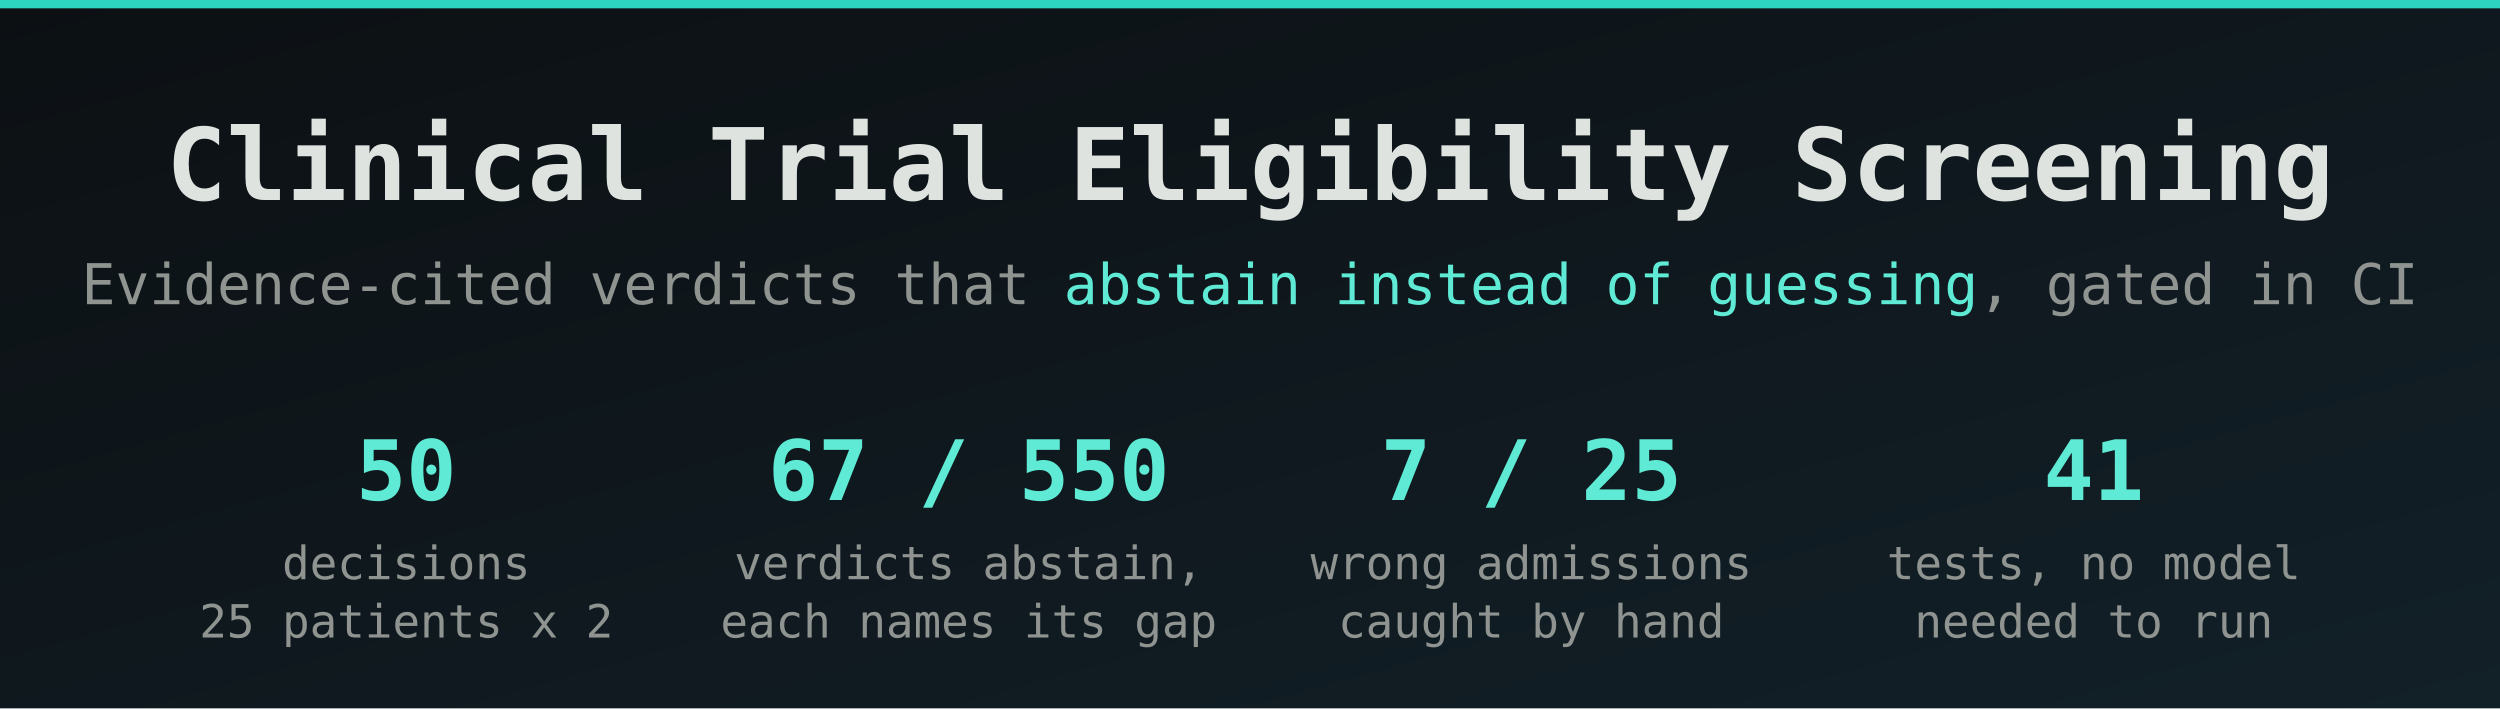
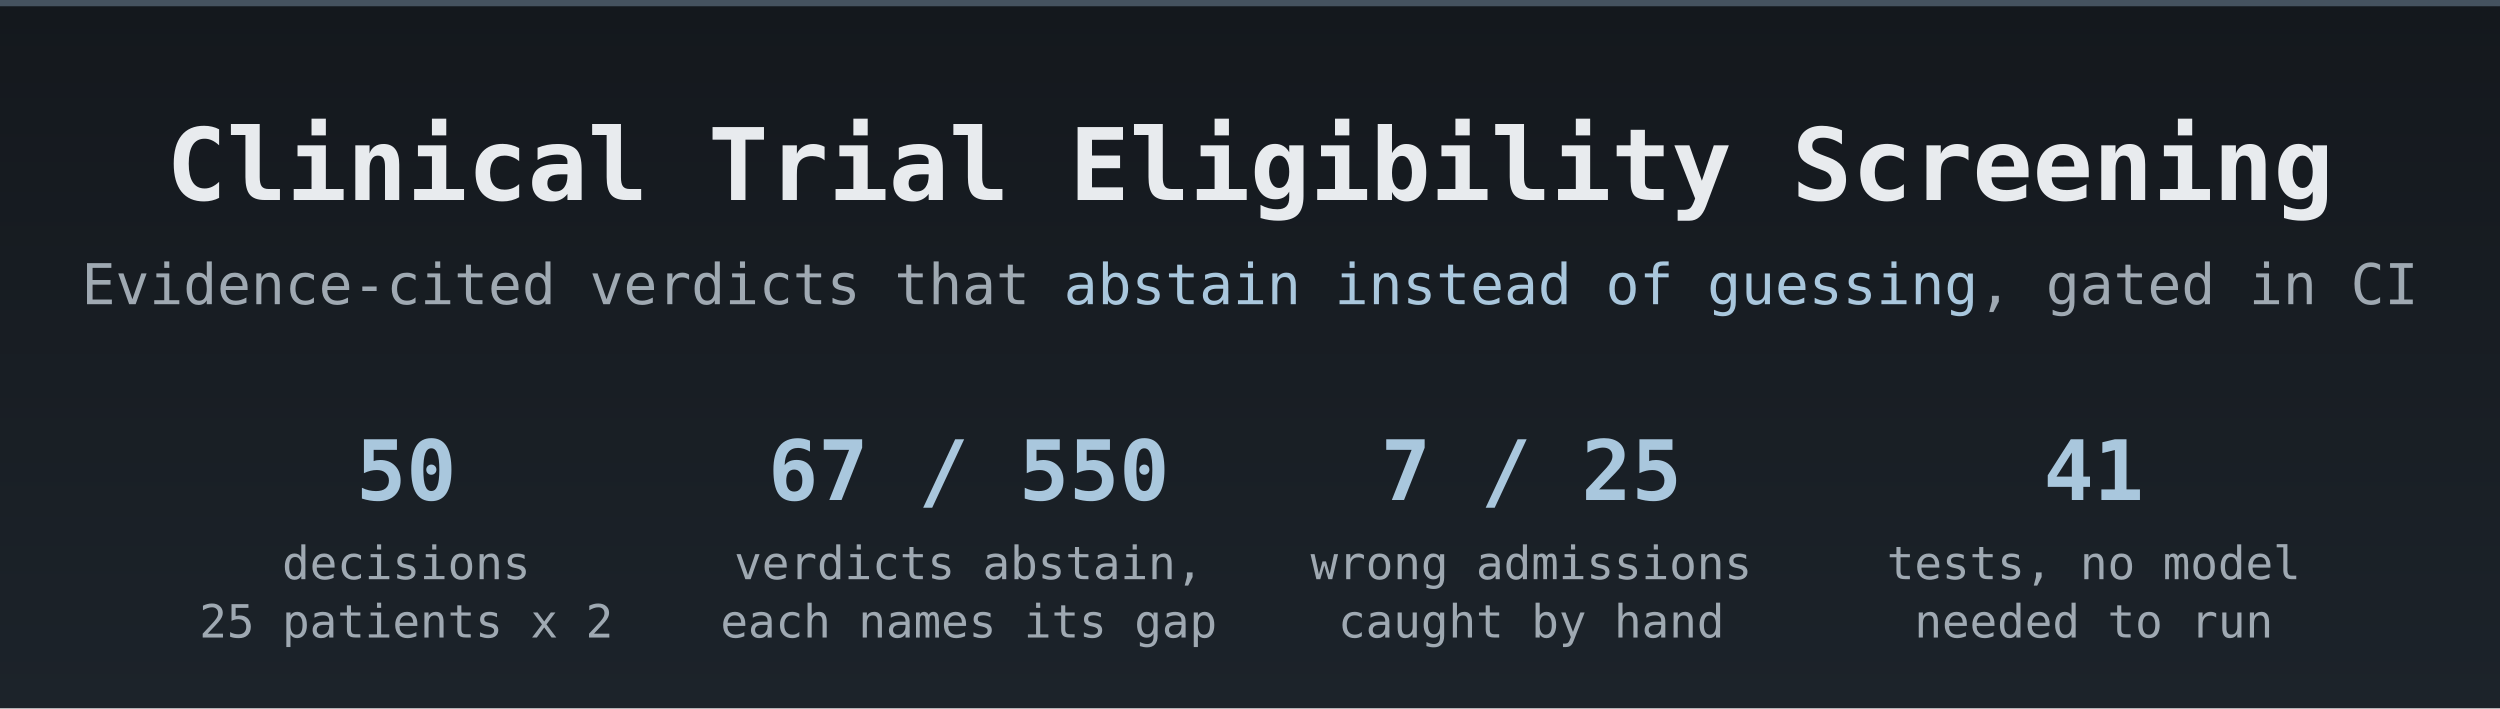
<svg xmlns="http://www.w3.org/2000/svg" viewBox="0 0 1200 340" role="img" aria-label="Clinical trial eligibility screening that abstains instead of guessing: 50 golden decisions replayed in CI, 67 of 550 criterion verdicts abstain and say why, and hand-checking the shipped outputs caught 7 wrong admissions">
  <defs>
-     <linearGradient id="hbg" x1="0" y1="0" x2="1" y2="1">
-       <stop offset="0" stop-color="#0c1013" />
-       <stop offset="1" stop-color="#122028" />
+     <linearGradient id="hbg" x1="0" y1="0" x2="0" y2="1">
+       <stop offset="0" stop-color="#14181d" />
+       <stop offset="1" stop-color="#1c232a" />
    </linearGradient>
  </defs>
  <style>
-     .ht  { font-family: ui-monospace, SFMono-Regular, Menlo, monospace; fill: #dfe3e0; font-size: 48px; font-weight: 700; text-anchor: middle; }
-     .hs  { font-family: ui-monospace, SFMono-Regular, Menlo, monospace; fill: #8f9491; font-size: 27px; text-anchor: middle; }
-     .num { font-family: ui-monospace, SFMono-Regular, Menlo, monospace; fill: #5eead4; font-size: 40px; font-weight: 700; text-anchor: middle; }
-     .lab { font-family: ui-monospace, SFMono-Regular, Menlo, monospace; fill: #8f9491; font-size: 22px; text-anchor: middle; }
-     .kw  { fill: #5eead4; }
+     .ht  { font-family: ui-monospace, SFMono-Regular, Menlo, monospace; fill: #e8ebee; font-size: 48px; font-weight: 700; text-anchor: middle; }
+     .hs  { font-family: ui-monospace, SFMono-Regular, Menlo, monospace; fill: #9fa9b2; font-size: 27px; text-anchor: middle; }
+     .num { font-family: ui-monospace, SFMono-Regular, Menlo, monospace; fill: #a9c7dd; font-size: 40px; font-weight: 700; text-anchor: middle; }
+     .lab { font-family: ui-monospace, SFMono-Regular, Menlo, monospace; fill: #9fa9b2; font-size: 22px; text-anchor: middle; }
+     .kw  { fill: #a9c7dd; }
  </style>
  <rect width="1200" height="340" fill="url(#hbg)" />
-   <rect x="0" y="0" width="1200" height="4" fill="#2dd4bf" />
+   <rect x="0" y="0" width="1200" height="3" fill="#45525f" />
  <text x="600" y="96" class="ht">Clinical Trial Eligibility Screening</text>
  <text x="600" y="146" class="hs">Evidence-cited verdicts that <tspan class="kw">abstain instead of guessing</tspan>, gated in CI</text>
  <text x="195" y="240" class="num">50</text>
  <text x="195" y="278" class="lab">decisions</text>
  <text x="195" y="306" class="lab">25 patients x 2</text>
  <text x="465" y="240" class="num">67 / 550</text>
  <text x="465" y="278" class="lab">verdicts abstain,</text>
  <text x="465" y="306" class="lab">each names its gap</text>
  <text x="735" y="240" class="num">7 / 25</text>
  <text x="735" y="278" class="lab">wrong admissions</text>
  <text x="735" y="306" class="lab">caught by hand</text>
  <text x="1005" y="240" class="num">41</text>
  <text x="1005" y="278" class="lab">tests, no model</text>
  <text x="1005" y="306" class="lab">needed to run</text>
</svg>
